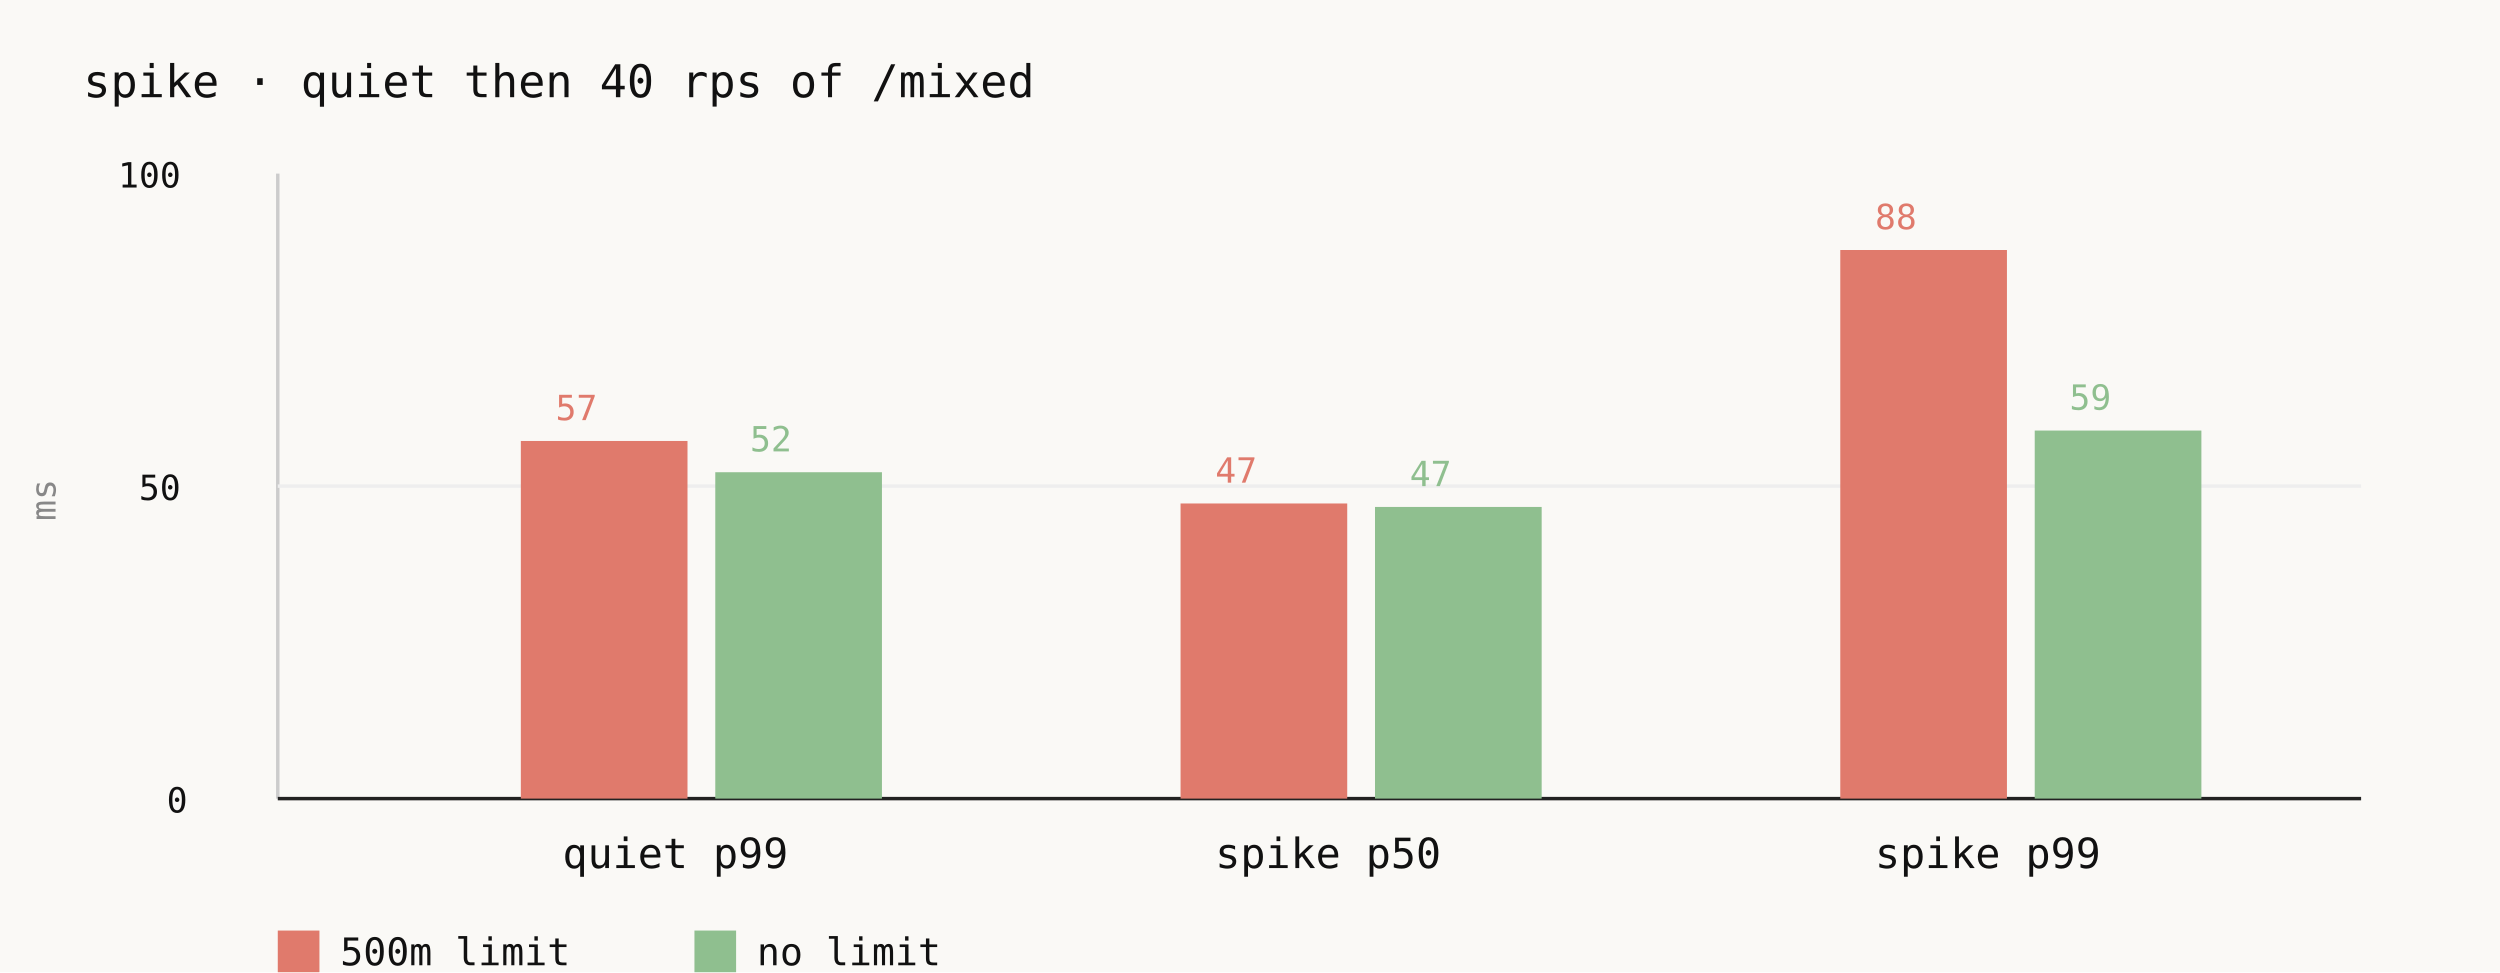
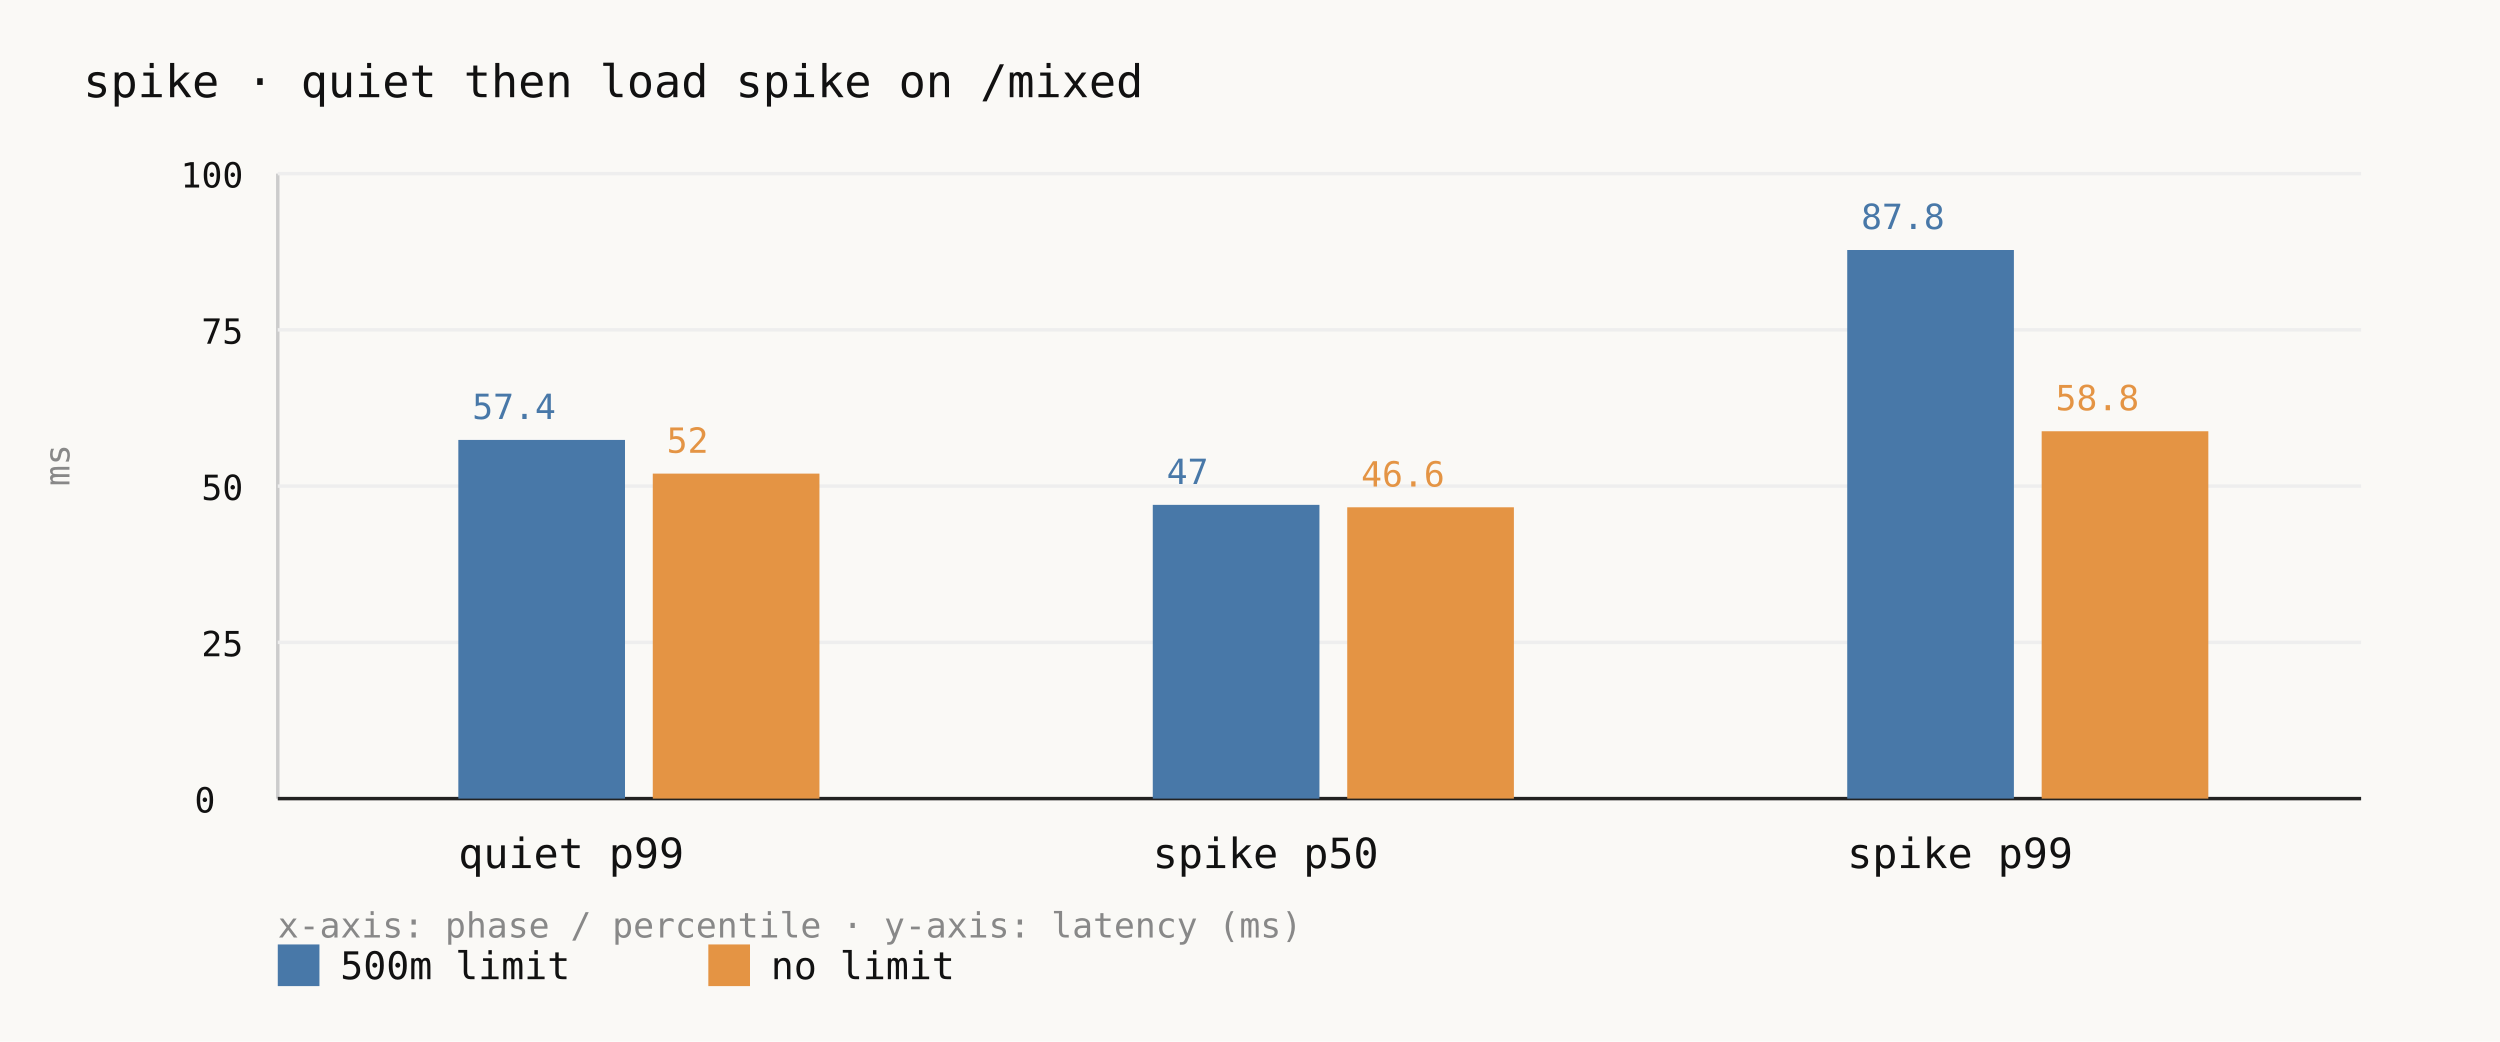
- <svg xmlns="http://www.w3.org/2000/svg" width="720" height="280" viewBox="0 0 720 280">
-   <rect width="720" height="280" fill="#faf9f6" />
-   <text x="24" y="28" font-family="ui-monospace, SFMono-Regular, Menlo, monospace" font-size="13" fill="#111111">spike  ·  quiet then 40 rps of /mixed</text>
-   <line x1="80" y1="50" x2="80" y2="230" stroke="#ccc" />
-   <line x1="80" y1="230" x2="680" y2="230" stroke="#222" />
-   <text x="48" y="234" font-family="ui-monospace, SFMono-Regular, Menlo, monospace" font-size="10" fill="#111111">0</text>
-   <text x="40" y="144" font-family="ui-monospace, SFMono-Regular, Menlo, monospace" font-size="10" fill="#111111">50</text>
-   <line x1="80" y1="140" x2="680" y2="140" stroke="#eee" />
-   <text x="34" y="54" font-family="ui-monospace, SFMono-Regular, Menlo, monospace" font-size="10" fill="#111111">100</text>
-   <text x="16" y="150" font-family="ui-monospace, SFMono-Regular, Menlo, monospace" font-size="10" fill="#888" transform="rotate(-90 16 150)">ms</text>
-   <rect x="150" y="127" width="48" height="103" fill="#e07a6c" />
-   <rect x="206" y="136" width="48" height="94" fill="#8fbf8f" />
-   <text x="160" y="121" font-family="ui-monospace, SFMono-Regular, Menlo, monospace" font-size="10" fill="#e07a6c">57</text>
-   <text x="216" y="130" font-family="ui-monospace, SFMono-Regular, Menlo, monospace" font-size="10" fill="#8fbf8f">52</text>
-   <text x="162" y="250" font-family="ui-monospace, SFMono-Regular, Menlo, monospace" font-size="12" fill="#111111">quiet p99</text>
-   <rect x="340" y="145" width="48" height="85" fill="#e07a6c" />
-   <rect x="396" y="146" width="48" height="84" fill="#8fbf8f" />
-   <text x="350" y="139" font-family="ui-monospace, SFMono-Regular, Menlo, monospace" font-size="10" fill="#e07a6c">47</text>
-   <text x="406" y="140" font-family="ui-monospace, SFMono-Regular, Menlo, monospace" font-size="10" fill="#8fbf8f">47</text>
-   <text x="350" y="250" font-family="ui-monospace, SFMono-Regular, Menlo, monospace" font-size="12" fill="#111111">spike p50</text>
-   <rect x="530" y="72" width="48" height="158" fill="#e07a6c" />
-   <rect x="586" y="124" width="48" height="106" fill="#8fbf8f" />
-   <text x="540" y="66" font-family="ui-monospace, SFMono-Regular, Menlo, monospace" font-size="10" fill="#e07a6c">88</text>
-   <text x="596" y="118" font-family="ui-monospace, SFMono-Regular, Menlo, monospace" font-size="10" fill="#8fbf8f">59</text>
-   <text x="540" y="250" font-family="ui-monospace, SFMono-Regular, Menlo, monospace" font-size="12" fill="#111111">spike p99</text>
-   <rect x="80" y="268" width="12" height="12" fill="#e07a6c" />
-   <text x="98" y="278" font-family="ui-monospace, SFMono-Regular, Menlo, monospace" font-size="11" fill="#111111">500m limit</text>
-   <rect x="200" y="268" width="12" height="12" fill="#8fbf8f" />
-   <text x="218" y="278" font-family="ui-monospace, SFMono-Regular, Menlo, monospace" font-size="11" fill="#111111">no limit</text>
+ <svg xmlns="http://www.w3.org/2000/svg" width="720" height="300" viewBox="0 0 720 300">
+   <rect width="720" height="300" fill="#faf9f6" />
+   <text x="24" y="28" font-family="ui-monospace, SFMono-Regular, Menlo, monospace" font-size="13" fill="#111111">spike  ·  quiet then load spike on /mixed</text>
+   <line x1="80" y1="50" x2="80" y2="230" stroke="#cccccc" />
+   <line x1="80" y1="230" x2="680" y2="230" stroke="#222222" />
+   <text x="56" y="234" font-family="ui-monospace, SFMono-Regular, Menlo, monospace" font-size="10" fill="#111111">0</text>
+   <line x1="80" y1="185.0" x2="680" y2="185.0" stroke="#eeeeee" />
+   <text x="58" y="189.0" font-family="ui-monospace, SFMono-Regular, Menlo, monospace" font-size="10" fill="#111111">25</text>
+   <line x1="80" y1="140.0" x2="680" y2="140.0" stroke="#eeeeee" />
+   <text x="58" y="144.0" font-family="ui-monospace, SFMono-Regular, Menlo, monospace" font-size="10" fill="#111111">50</text>
+   <line x1="80" y1="95.0" x2="680" y2="95.0" stroke="#eeeeee" />
+   <text x="58" y="99.0" font-family="ui-monospace, SFMono-Regular, Menlo, monospace" font-size="10" fill="#111111">75</text>
+   <line x1="80" y1="50.0" x2="680" y2="50.0" stroke="#eeeeee" />
+   <text x="52" y="54.0" font-family="ui-monospace, SFMono-Regular, Menlo, monospace" font-size="10" fill="#111111">100</text>
+   <text x="20" y="140.0" font-family="ui-monospace, SFMono-Regular, Menlo, monospace" font-size="10" fill="#888888" transform="rotate(-90 20 140.0)">ms</text>
+   <rect x="132.0" y="126.7" width="48.0" height="103.3" fill="#4878a8" />
+   <rect x="188.0" y="136.4" width="48.0" height="93.6" fill="#e49444" />
+   <text x="136.0" y="120.68" font-family="ui-monospace, SFMono-Regular, Menlo, monospace" font-size="10" fill="#4878a8">57.4</text>
+   <text x="192.0" y="130.4" font-family="ui-monospace, SFMono-Regular, Menlo, monospace" font-size="10" fill="#e49444">52</text>
+   <text x="132.0" y="250" font-family="ui-monospace, SFMono-Regular, Menlo, monospace" font-size="12" fill="#111111">quiet p99</text>
+   <rect x="332.0" y="145.4" width="48.0" height="84.6" fill="#4878a8" />
+   <rect x="388.0" y="146.1" width="48.0" height="83.9" fill="#e49444" />
+   <text x="336.0" y="139.4" font-family="ui-monospace, SFMono-Regular, Menlo, monospace" font-size="10" fill="#4878a8">47</text>
+   <text x="392.0" y="140.12" font-family="ui-monospace, SFMono-Regular, Menlo, monospace" font-size="10" fill="#e49444">46.6</text>
+   <text x="332.0" y="250" font-family="ui-monospace, SFMono-Regular, Menlo, monospace" font-size="12" fill="#111111">spike p50</text>
+   <rect x="532.0" y="72.0" width="48.0" height="158.0" fill="#4878a8" />
+   <rect x="588.0" y="124.2" width="48.0" height="105.8" fill="#e49444" />
+   <text x="536.0" y="65.96" font-family="ui-monospace, SFMono-Regular, Menlo, monospace" font-size="10" fill="#4878a8">87.8</text>
+   <text x="592.0" y="118.16" font-family="ui-monospace, SFMono-Regular, Menlo, monospace" font-size="10" fill="#e49444">58.8</text>
+   <text x="532.0" y="250" font-family="ui-monospace, SFMono-Regular, Menlo, monospace" font-size="12" fill="#111111">spike p99</text>
+   <text x="80" y="270" font-family="ui-monospace, SFMono-Regular, Menlo, monospace" font-size="10" fill="#888888">x-axis: phase / percentile  ·  y-axis: latency (ms)</text>
+   <rect x="80.0" y="272.0" width="12.0" height="12.0" fill="#4878a8" />
+   <text x="98" y="282" font-family="ui-monospace, SFMono-Regular, Menlo, monospace" font-size="11" fill="#111111">500m limit</text>
+   <rect x="204.0" y="272.0" width="12.0" height="12.0" fill="#e49444" />
+   <text x="222" y="282" font-family="ui-monospace, SFMono-Regular, Menlo, monospace" font-size="11" fill="#111111">no limit</text>
</svg>
